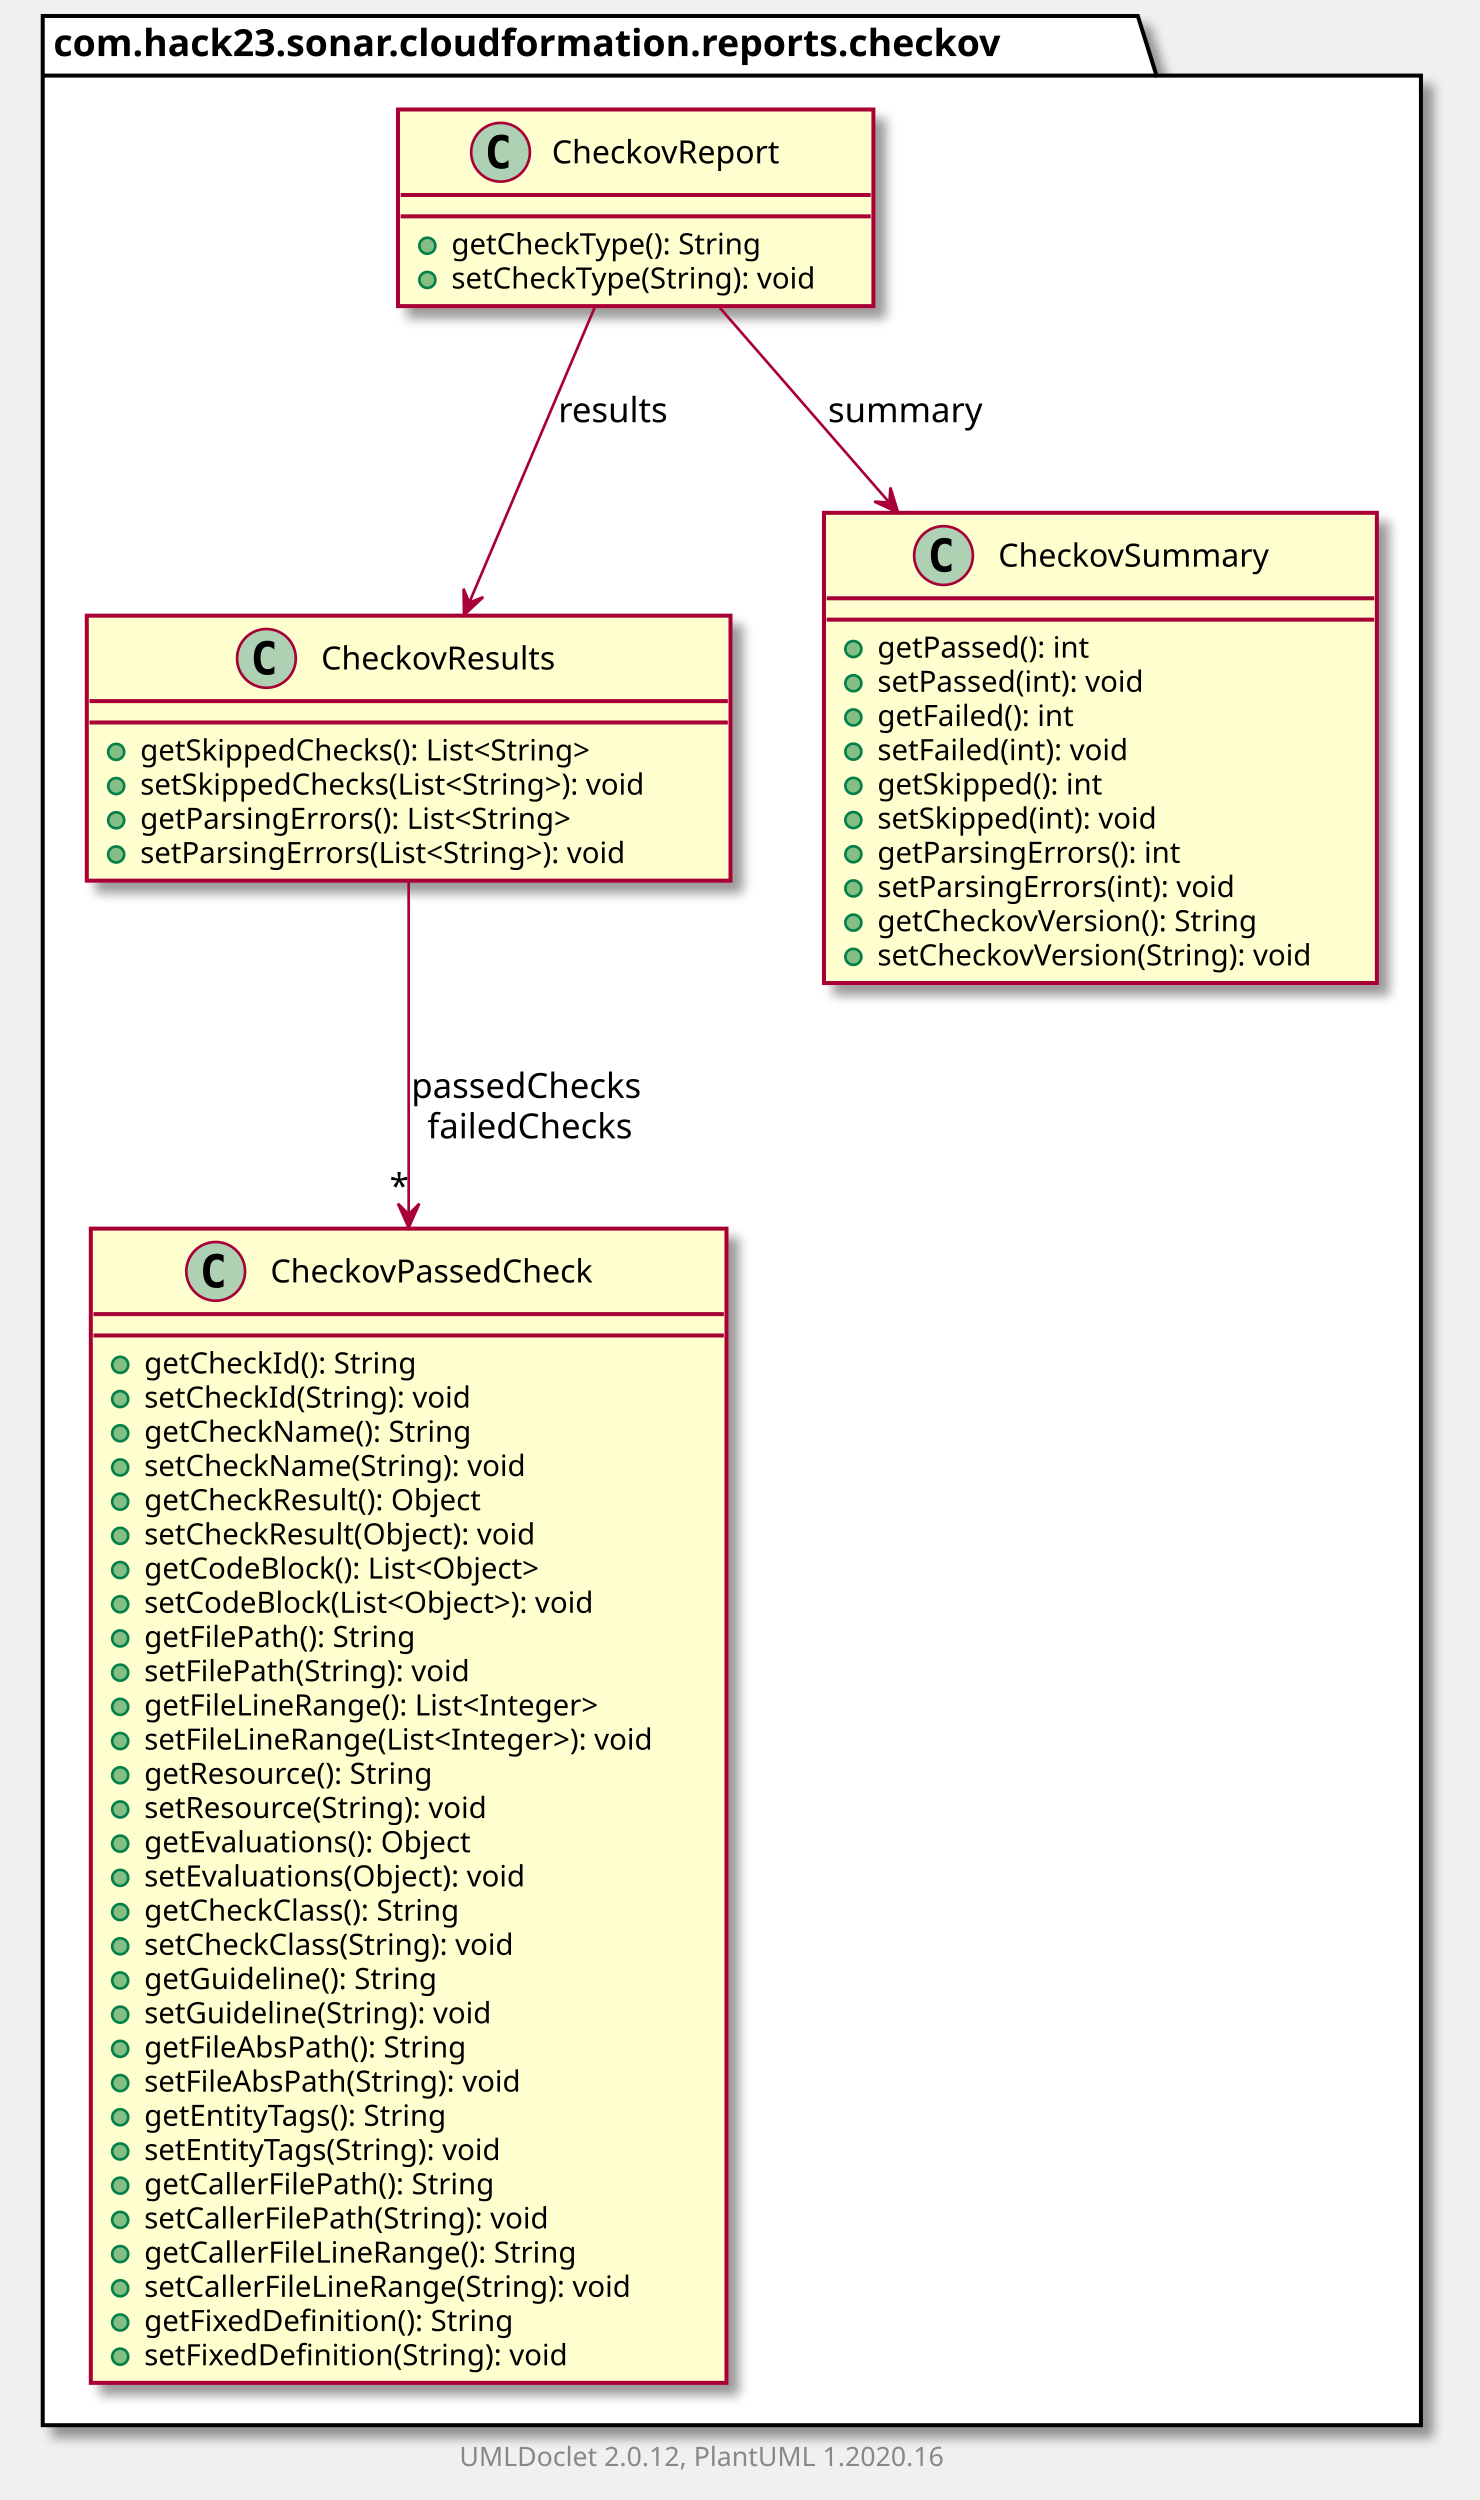
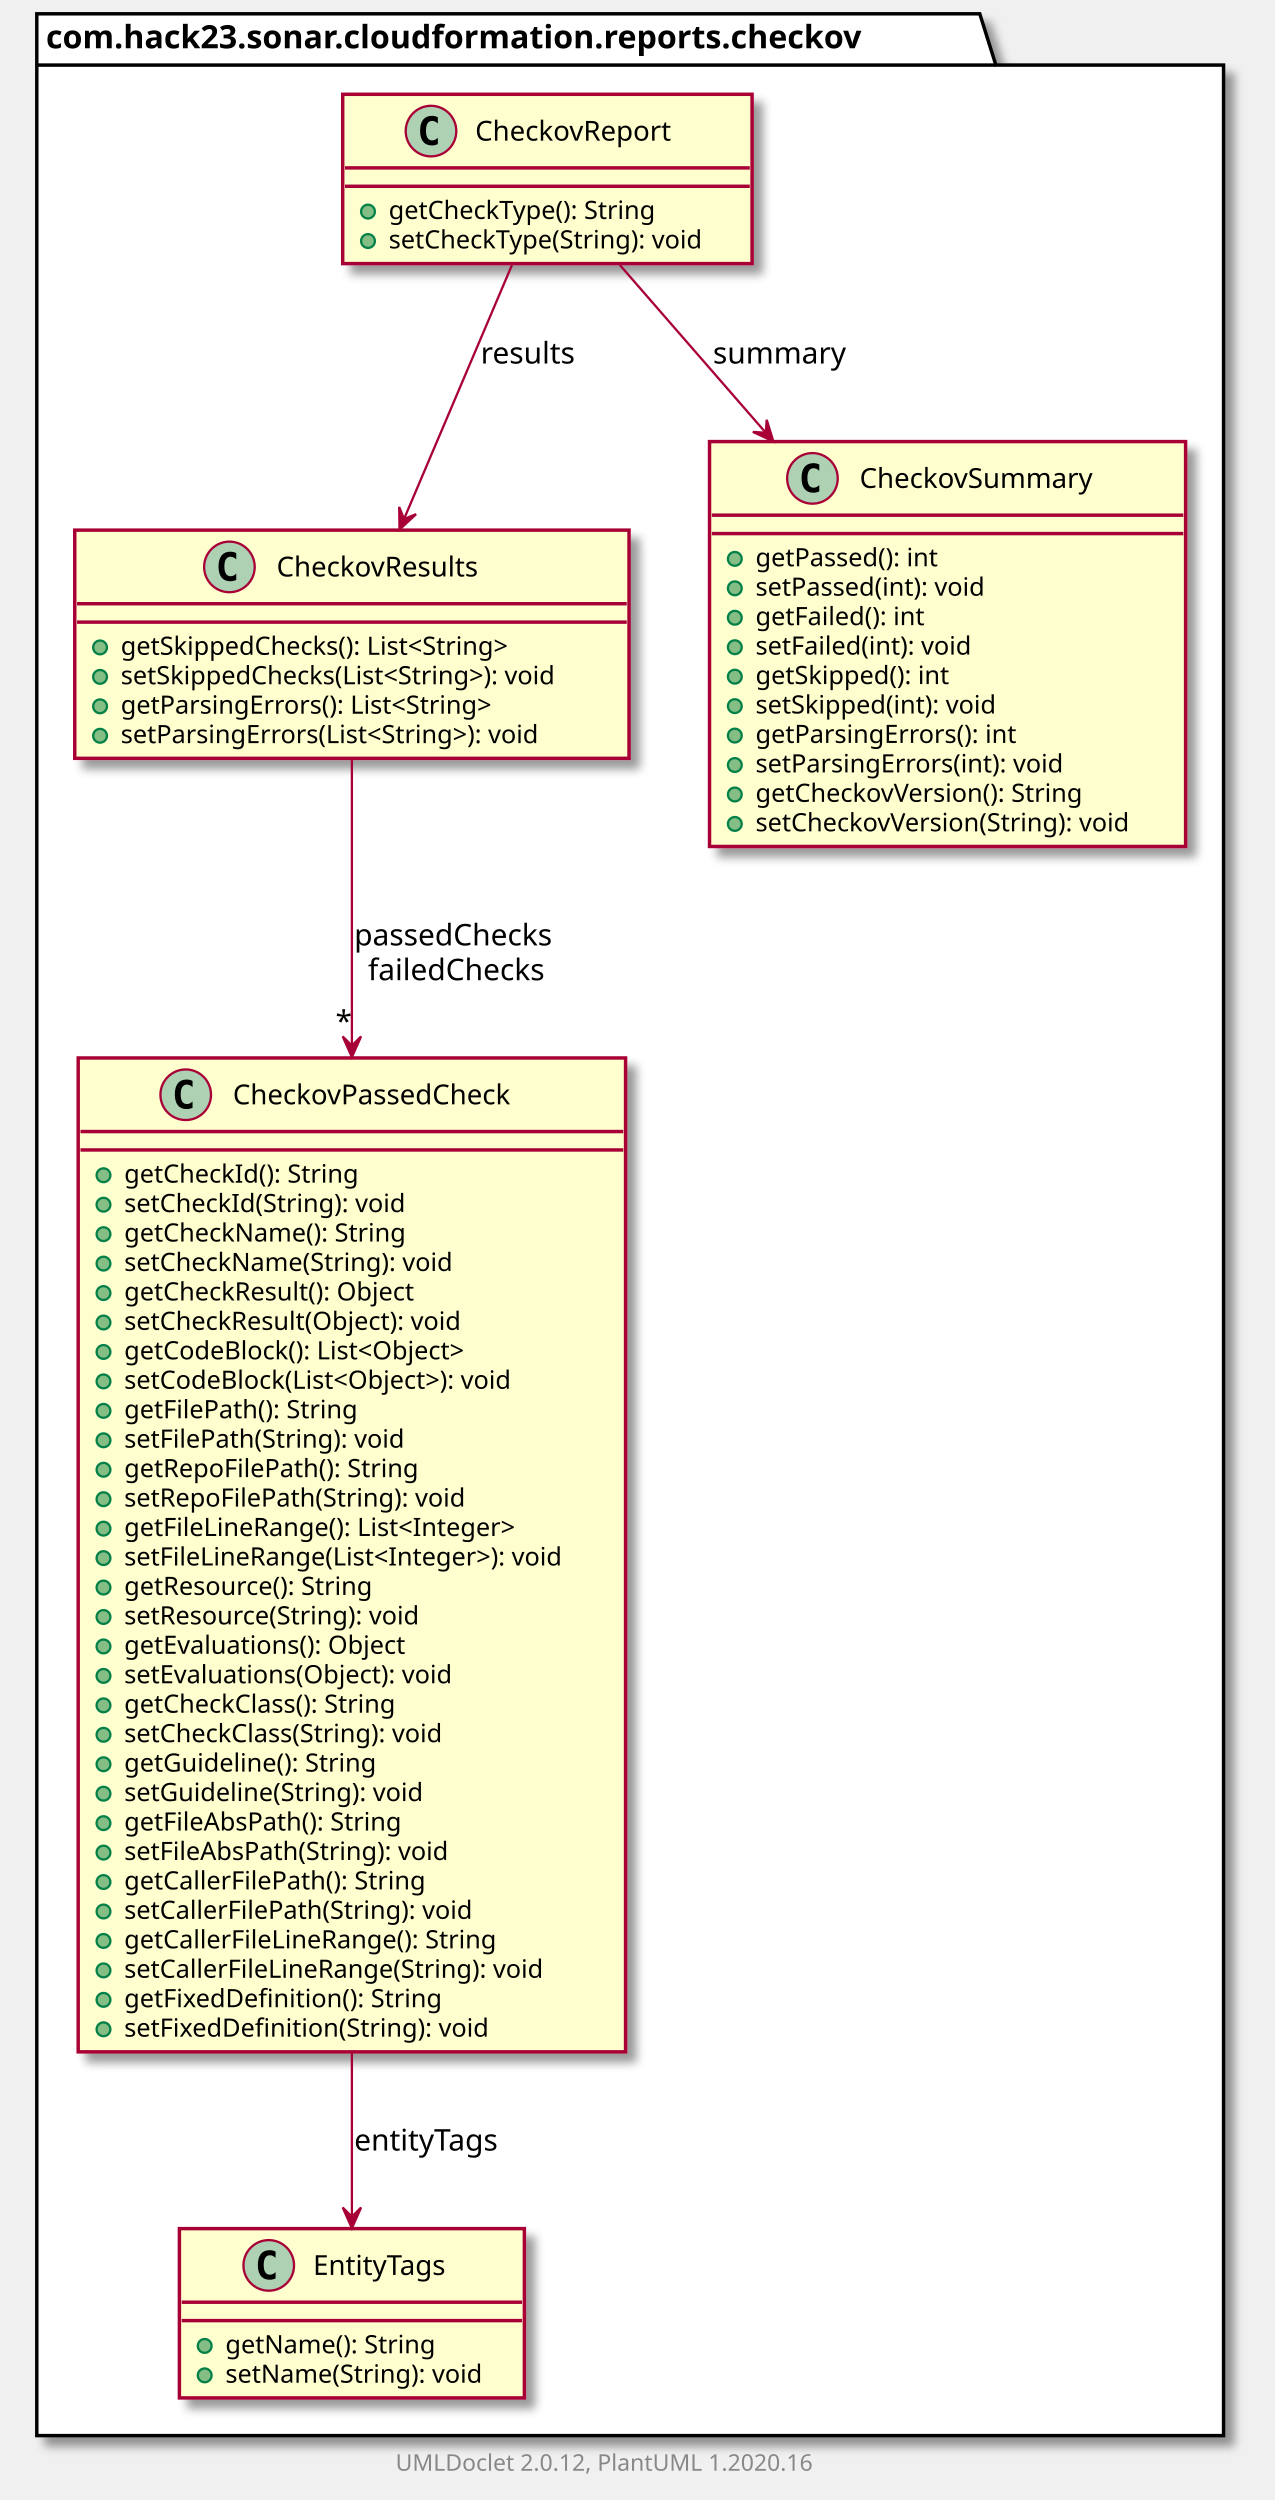
- <svg xmlns="http://www.w3.org/2000/svg" xmlns:xlink="http://www.w3.org/1999/xlink" contentScriptType="application/ecmascript" contentStyleType="text/css" height="936px" preserveAspectRatio="none" style="width:554px;height:936px;" version="1.1" viewBox="0 0 554 936" width="554px" zoomAndPan="magnify">
+ <svg xmlns="http://www.w3.org/2000/svg" xmlns:xlink="http://www.w3.org/1999/xlink" contentScriptType="application/ecmascript" contentStyleType="text/css" height="1087px" preserveAspectRatio="none" style="width:554px;height:1087px;" version="1.1" viewBox="0 0 554 1087" width="554px" zoomAndPan="magnify">
  <defs>
-     <filter height="300%" id="fqtwxnwufpxd9" width="300%" x="-1" y="-1">
+     <filter height="300%" id="f11awwtywnbp4h" width="300%" x="-1" y="-1">
      <feGaussianBlur result="blurOut" stdDeviation="2.0" />
      <feColorMatrix in="blurOut" result="blurOut2" type="matrix" values="0 0 0 0 0 0 0 0 0 0 0 0 0 0 0 0 0 0 .4 0" />
      <feOffset dx="4.0" dy="4.0" in="blurOut2" result="blurOut3" />
      <feBlend in="SourceGraphic" in2="blurOut3" mode="normal" />
    </filter>
  </defs>
  <g>
-     <polygon fill="#FFFFFF" filter="url(#fqtwxnwufpxd9)" points="16,6,426,6,433,28.297,532,28.297,532,908,16,908,16,6" style="stroke: #000000; stroke-width: 1.5;" />
+     <polygon fill="#FFFFFF" filter="url(#f11awwtywnbp4h)" points="16,6,426,6,433,28.297,532,28.297,532,1059,16,1059,16,6" style="stroke: #000000; stroke-width: 1.5;" />
    <line style="stroke: #000000; stroke-width: 1.5;" x1="16" x2="433" y1="28.297" y2="28.297" />
    <text fill="#000000" font-family="sans-serif" font-size="14" font-weight="bold" lengthAdjust="spacingAndGlyphs" textLength="404" x="20" y="20.995">com.hack23.sonar.cloudformation.reports.checkov</text>
    <a href="CheckovPassedCheck.html" target="_top" title="CheckovPassedCheck.html" xlink:actuate="onRequest" xlink:href="CheckovPassedCheck.html" xlink:show="new" xlink:title="CheckovPassedCheck.html" xlink:type="simple">
-       <rect codeLine="3" fill="#FEFECE" filter="url(#fqtwxnwufpxd9)" height="432.141" id="com.hack23.sonar.cloudformation.reports.checkov.CheckovPassedCheck" style="stroke: #A80036; stroke-width: 1.5;" width="238" x="34" y="460" />
+       <rect codeLine="3" fill="#FEFECE" filter="url(#f11awwtywnbp4h)" height="432.141" id="com.hack23.sonar.cloudformation.reports.checkov.CheckovPassedCheck" style="stroke: #A80036; stroke-width: 1.5;" width="238" x="34" y="460" />
      <ellipse cx="80.75" cy="476" fill="#ADD1B2" rx="11" ry="11" style="stroke: #A80036; stroke-width: 1.0;" />
      <path d="M83.719,481.641 Q83.141,481.938 82.5,482.078 Q81.859,482.234 81.156,482.234 Q78.656,482.234 77.328,480.594 Q76.016,478.938 76.016,475.812 Q76.016,472.688 77.328,471.031 Q78.656,469.375 81.156,469.375 Q81.859,469.375 82.5,469.531 Q83.156,469.688 83.719,469.984 L83.719,472.703 Q83.094,472.125 82.5,471.859 Q81.906,471.578 81.281,471.578 Q79.938,471.578 79.25,472.656 Q78.562,473.719 78.562,475.812 Q78.562,477.906 79.25,478.984 Q79.938,480.047 81.281,480.047 Q81.906,480.047 82.5,479.781 Q83.094,479.5 83.719,478.922 L83.719,481.641 Z " />
      <text fill="#000000" font-family="sans-serif" font-size="12" lengthAdjust="spacingAndGlyphs" textLength="136" x="101.25" y="480.154">CheckovPassedCheck</text>
      <line style="stroke: #A80036; stroke-width: 1.5;" x1="35" x2="271" y1="492" y2="492" />
      <line style="stroke: #A80036; stroke-width: 1.5;" x1="35" x2="271" y1="500" y2="500" />
      <ellipse cx="45" cy="511" fill="#84BE84" rx="3" ry="3" style="stroke: #038048; stroke-width: 1.0;" />
      <text fill="#000000" font-family="sans-serif" font-size="11" lengthAdjust="spacingAndGlyphs" textLength="112" x="54" y="514.21">getCheckId(): String</text>
      <ellipse cx="45" cy="523.805" fill="#84BE84" rx="3" ry="3" style="stroke: #038048; stroke-width: 1.0;" />
      <text fill="#000000" font-family="sans-serif" font-size="11" lengthAdjust="spacingAndGlyphs" textLength="135" x="54" y="527.015">setCheckId(String): void</text>
      <ellipse cx="45" cy="536.609" fill="#84BE84" rx="3" ry="3" style="stroke: #038048; stroke-width: 1.0;" />
      <text fill="#000000" font-family="sans-serif" font-size="11" lengthAdjust="spacingAndGlyphs" textLength="135" x="54" y="539.82">getCheckName(): String</text>
      <ellipse cx="45" cy="549.414" fill="#84BE84" rx="3" ry="3" style="stroke: #038048; stroke-width: 1.0;" />
      <text fill="#000000" font-family="sans-serif" font-size="11" lengthAdjust="spacingAndGlyphs" textLength="158" x="54" y="552.625">setCheckName(String): void</text>
      <ellipse cx="45" cy="562.219" fill="#84BE84" rx="3" ry="3" style="stroke: #038048; stroke-width: 1.0;" />
      <text fill="#000000" font-family="sans-serif" font-size="11" lengthAdjust="spacingAndGlyphs" textLength="139" x="54" y="565.429">getCheckResult(): Object</text>
      <ellipse cx="45" cy="575.023" fill="#84BE84" rx="3" ry="3" style="stroke: #038048; stroke-width: 1.0;" />
      <text fill="#000000" font-family="sans-serif" font-size="11" lengthAdjust="spacingAndGlyphs" textLength="162" x="54" y="578.234">setCheckResult(Object): void</text>
      <ellipse cx="45" cy="587.828" fill="#84BE84" rx="3" ry="3" style="stroke: #038048; stroke-width: 1.0;" />
      <text fill="#000000" font-family="sans-serif" font-size="11" lengthAdjust="spacingAndGlyphs" textLength="167" x="54" y="591.039">getCodeBlock(): List&lt;Object&gt;</text>
      <ellipse cx="45" cy="600.633" fill="#84BE84" rx="3" ry="3" style="stroke: #038048; stroke-width: 1.0;" />
      <text fill="#000000" font-family="sans-serif" font-size="11" lengthAdjust="spacingAndGlyphs" textLength="190" x="54" y="603.843">setCodeBlock(List&lt;Object&gt;): void</text>
      <ellipse cx="45" cy="613.438" fill="#84BE84" rx="3" ry="3" style="stroke: #038048; stroke-width: 1.0;" />
      <text fill="#000000" font-family="sans-serif" font-size="11" lengthAdjust="spacingAndGlyphs" textLength="112" x="54" y="616.648">getFilePath(): String</text>
      <ellipse cx="45" cy="626.242" fill="#84BE84" rx="3" ry="3" style="stroke: #038048; stroke-width: 1.0;" />
      <text fill="#000000" font-family="sans-serif" font-size="11" lengthAdjust="spacingAndGlyphs" textLength="135" x="54" y="629.453">setFilePath(String): void</text>
      <ellipse cx="45" cy="639.047" fill="#84BE84" rx="3" ry="3" style="stroke: #038048; stroke-width: 1.0;" />
-       <text fill="#000000" font-family="sans-serif" font-size="11" lengthAdjust="spacingAndGlyphs" textLength="189" x="54" y="642.257">getFileLineRange(): List&lt;Integer&gt;</text>
+       <text fill="#000000" font-family="sans-serif" font-size="11" lengthAdjust="spacingAndGlyphs" textLength="140" x="54" y="642.257">getRepoFilePath(): String</text>
      <ellipse cx="45" cy="651.852" fill="#84BE84" rx="3" ry="3" style="stroke: #038048; stroke-width: 1.0;" />
-       <text fill="#000000" font-family="sans-serif" font-size="11" lengthAdjust="spacingAndGlyphs" textLength="212" x="54" y="655.062">setFileLineRange(List&lt;Integer&gt;): void</text>
+       <text fill="#000000" font-family="sans-serif" font-size="11" lengthAdjust="spacingAndGlyphs" textLength="163" x="54" y="655.062">setRepoFilePath(String): void</text>
      <ellipse cx="45" cy="664.656" fill="#84BE84" rx="3" ry="3" style="stroke: #038048; stroke-width: 1.0;" />
-       <text fill="#000000" font-family="sans-serif" font-size="11" lengthAdjust="spacingAndGlyphs" textLength="121" x="54" y="667.867">getResource(): String</text>
+       <text fill="#000000" font-family="sans-serif" font-size="11" lengthAdjust="spacingAndGlyphs" textLength="189" x="54" y="667.867">getFileLineRange(): List&lt;Integer&gt;</text>
      <ellipse cx="45" cy="677.461" fill="#84BE84" rx="3" ry="3" style="stroke: #038048; stroke-width: 1.0;" />
-       <text fill="#000000" font-family="sans-serif" font-size="11" lengthAdjust="spacingAndGlyphs" textLength="144" x="54" y="680.671">setResource(String): void</text>
+       <text fill="#000000" font-family="sans-serif" font-size="11" lengthAdjust="spacingAndGlyphs" textLength="212" x="54" y="680.671">setFileLineRange(List&lt;Integer&gt;): void</text>
      <ellipse cx="45" cy="690.266" fill="#84BE84" rx="3" ry="3" style="stroke: #038048; stroke-width: 1.0;" />
-       <text fill="#000000" font-family="sans-serif" font-size="11" lengthAdjust="spacingAndGlyphs" textLength="135" x="54" y="693.476">getEvaluations(): Object</text>
+       <text fill="#000000" font-family="sans-serif" font-size="11" lengthAdjust="spacingAndGlyphs" textLength="121" x="54" y="693.476">getResource(): String</text>
      <ellipse cx="45" cy="703.07" fill="#84BE84" rx="3" ry="3" style="stroke: #038048; stroke-width: 1.0;" />
-       <text fill="#000000" font-family="sans-serif" font-size="11" lengthAdjust="spacingAndGlyphs" textLength="158" x="54" y="706.281">setEvaluations(Object): void</text>
+       <text fill="#000000" font-family="sans-serif" font-size="11" lengthAdjust="spacingAndGlyphs" textLength="144" x="54" y="706.281">setResource(String): void</text>
      <ellipse cx="45" cy="715.875" fill="#84BE84" rx="3" ry="3" style="stroke: #038048; stroke-width: 1.0;" />
-       <text fill="#000000" font-family="sans-serif" font-size="11" lengthAdjust="spacingAndGlyphs" textLength="134" x="54" y="719.085">getCheckClass(): String</text>
+       <text fill="#000000" font-family="sans-serif" font-size="11" lengthAdjust="spacingAndGlyphs" textLength="135" x="54" y="719.085">getEvaluations(): Object</text>
      <ellipse cx="45" cy="728.68" fill="#84BE84" rx="3" ry="3" style="stroke: #038048; stroke-width: 1.0;" />
-       <text fill="#000000" font-family="sans-serif" font-size="11" lengthAdjust="spacingAndGlyphs" textLength="157" x="54" y="731.89">setCheckClass(String): void</text>
+       <text fill="#000000" font-family="sans-serif" font-size="11" lengthAdjust="spacingAndGlyphs" textLength="158" x="54" y="731.89">setEvaluations(Object): void</text>
      <ellipse cx="45" cy="741.484" fill="#84BE84" rx="3" ry="3" style="stroke: #038048; stroke-width: 1.0;" />
-       <text fill="#000000" font-family="sans-serif" font-size="11" lengthAdjust="spacingAndGlyphs" textLength="121" x="54" y="744.695">getGuideline(): String</text>
+       <text fill="#000000" font-family="sans-serif" font-size="11" lengthAdjust="spacingAndGlyphs" textLength="134" x="54" y="744.695">getCheckClass(): String</text>
      <ellipse cx="45" cy="754.289" fill="#84BE84" rx="3" ry="3" style="stroke: #038048; stroke-width: 1.0;" />
-       <text fill="#000000" font-family="sans-serif" font-size="11" lengthAdjust="spacingAndGlyphs" textLength="144" x="54" y="757.5">setGuideline(String): void</text>
+       <text fill="#000000" font-family="sans-serif" font-size="11" lengthAdjust="spacingAndGlyphs" textLength="157" x="54" y="757.5">setCheckClass(String): void</text>
      <ellipse cx="45" cy="767.094" fill="#84BE84" rx="3" ry="3" style="stroke: #038048; stroke-width: 1.0;" />
-       <text fill="#000000" font-family="sans-serif" font-size="11" lengthAdjust="spacingAndGlyphs" textLength="133" x="54" y="770.304">getFileAbsPath(): String</text>
+       <text fill="#000000" font-family="sans-serif" font-size="11" lengthAdjust="spacingAndGlyphs" textLength="121" x="54" y="770.304">getGuideline(): String</text>
      <ellipse cx="45" cy="779.898" fill="#84BE84" rx="3" ry="3" style="stroke: #038048; stroke-width: 1.0;" />
-       <text fill="#000000" font-family="sans-serif" font-size="11" lengthAdjust="spacingAndGlyphs" textLength="156" x="54" y="783.109">setFileAbsPath(String): void</text>
+       <text fill="#000000" font-family="sans-serif" font-size="11" lengthAdjust="spacingAndGlyphs" textLength="144" x="54" y="783.109">setGuideline(String): void</text>
      <ellipse cx="45" cy="792.703" fill="#84BE84" rx="3" ry="3" style="stroke: #038048; stroke-width: 1.0;" />
-       <text fill="#000000" font-family="sans-serif" font-size="11" lengthAdjust="spacingAndGlyphs" textLength="127" x="54" y="795.914">getEntityTags(): String</text>
+       <text fill="#000000" font-family="sans-serif" font-size="11" lengthAdjust="spacingAndGlyphs" textLength="133" x="54" y="795.914">getFileAbsPath(): String</text>
      <ellipse cx="45" cy="805.508" fill="#84BE84" rx="3" ry="3" style="stroke: #038048; stroke-width: 1.0;" />
-       <text fill="#000000" font-family="sans-serif" font-size="11" lengthAdjust="spacingAndGlyphs" textLength="150" x="54" y="808.718">setEntityTags(String): void</text>
+       <text fill="#000000" font-family="sans-serif" font-size="11" lengthAdjust="spacingAndGlyphs" textLength="156" x="54" y="808.718">setFileAbsPath(String): void</text>
      <ellipse cx="45" cy="818.312" fill="#84BE84" rx="3" ry="3" style="stroke: #038048; stroke-width: 1.0;" />
      <text fill="#000000" font-family="sans-serif" font-size="11" lengthAdjust="spacingAndGlyphs" textLength="145" x="54" y="821.523">getCallerFilePath(): String</text>
      <ellipse cx="45" cy="831.117" fill="#84BE84" rx="3" ry="3" style="stroke: #038048; stroke-width: 1.0;" />
      <text fill="#000000" font-family="sans-serif" font-size="11" lengthAdjust="spacingAndGlyphs" textLength="168" x="54" y="834.328">setCallerFilePath(String): void</text>
      <ellipse cx="45" cy="843.922" fill="#84BE84" rx="3" ry="3" style="stroke: #038048; stroke-width: 1.0;" />
      <text fill="#000000" font-family="sans-serif" font-size="11" lengthAdjust="spacingAndGlyphs" textLength="178" x="54" y="847.132">getCallerFileLineRange(): String</text>
      <ellipse cx="45" cy="856.727" fill="#84BE84" rx="3" ry="3" style="stroke: #038048; stroke-width: 1.0;" />
      <text fill="#000000" font-family="sans-serif" font-size="11" lengthAdjust="spacingAndGlyphs" textLength="201" x="54" y="859.937">setCallerFileLineRange(String): void</text>
      <ellipse cx="45" cy="869.531" fill="#84BE84" rx="3" ry="3" style="stroke: #038048; stroke-width: 1.0;" />
      <text fill="#000000" font-family="sans-serif" font-size="11" lengthAdjust="spacingAndGlyphs" textLength="150" x="54" y="872.742">getFixedDefinition(): String</text>
      <ellipse cx="45" cy="882.336" fill="#84BE84" rx="3" ry="3" style="stroke: #038048; stroke-width: 1.0;" />
      <text fill="#000000" font-family="sans-serif" font-size="11" lengthAdjust="spacingAndGlyphs" textLength="173" x="54" y="885.546">setFixedDefinition(String): void</text>
    </a>
    <a href="CheckovResults.html" target="_top" title="CheckovResults.html" xlink:actuate="onRequest" xlink:href="CheckovResults.html" xlink:show="new" xlink:title="CheckovResults.html" xlink:type="simple">
-       <rect codeLine="36" fill="#FEFECE" filter="url(#fqtwxnwufpxd9)" height="99.219" id="com.hack23.sonar.cloudformation.reports.checkov.CheckovResults" style="stroke: #A80036; stroke-width: 1.5;" width="241" x="32.5" y="230.5" />
+       <rect codeLine="36" fill="#FEFECE" filter="url(#f11awwtywnbp4h)" height="99.219" id="com.hack23.sonar.cloudformation.reports.checkov.CheckovResults" style="stroke: #A80036; stroke-width: 1.5;" width="241" x="32.5" y="230.5" />
      <ellipse cx="99.75" cy="246.5" fill="#ADD1B2" rx="11" ry="11" style="stroke: #A80036; stroke-width: 1.0;" />
      <path d="M102.719,252.141 Q102.141,252.438 101.5,252.578 Q100.859,252.734 100.156,252.734 Q97.656,252.734 96.328,251.094 Q95.016,249.438 95.016,246.312 Q95.016,243.188 96.328,241.531 Q97.656,239.875 100.156,239.875 Q100.859,239.875 101.5,240.031 Q102.156,240.188 102.719,240.484 L102.719,243.203 Q102.094,242.625 101.5,242.359 Q100.906,242.078 100.281,242.078 Q98.938,242.078 98.25,243.156 Q97.562,244.219 97.562,246.312 Q97.562,248.406 98.25,249.484 Q98.938,250.547 100.281,250.547 Q100.906,250.547 101.5,250.281 Q102.094,250 102.719,249.422 L102.719,252.141 Z " />
      <text fill="#000000" font-family="sans-serif" font-size="12" lengthAdjust="spacingAndGlyphs" textLength="98" x="120.25" y="250.654">CheckovResults</text>
      <line style="stroke: #A80036; stroke-width: 1.5;" x1="33.5" x2="272.5" y1="262.5" y2="262.5" />
      <line style="stroke: #A80036; stroke-width: 1.5;" x1="33.5" x2="272.5" y1="270.5" y2="270.5" />
      <ellipse cx="43.5" cy="281.5" fill="#84BE84" rx="3" ry="3" style="stroke: #038048; stroke-width: 1.0;" />
      <text fill="#000000" font-family="sans-serif" font-size="11" lengthAdjust="spacingAndGlyphs" textLength="192" x="52.5" y="284.71">getSkippedChecks(): List&lt;String&gt;</text>
      <ellipse cx="43.5" cy="294.305" fill="#84BE84" rx="3" ry="3" style="stroke: #038048; stroke-width: 1.0;" />
      <text fill="#000000" font-family="sans-serif" font-size="11" lengthAdjust="spacingAndGlyphs" textLength="215" x="52.5" y="297.515">setSkippedChecks(List&lt;String&gt;): void</text>
      <ellipse cx="43.5" cy="307.109" fill="#84BE84" rx="3" ry="3" style="stroke: #038048; stroke-width: 1.0;" />
      <text fill="#000000" font-family="sans-serif" font-size="11" lengthAdjust="spacingAndGlyphs" textLength="185" x="52.5" y="310.32">getParsingErrors(): List&lt;String&gt;</text>
      <ellipse cx="43.5" cy="319.914" fill="#84BE84" rx="3" ry="3" style="stroke: #038048; stroke-width: 1.0;" />
      <text fill="#000000" font-family="sans-serif" font-size="11" lengthAdjust="spacingAndGlyphs" textLength="208" x="52.5" y="323.125">setParsingErrors(List&lt;String&gt;): void</text>
    </a>
+     <a href="EntityTags.html" target="_top" title="EntityTags.html" xlink:actuate="onRequest" xlink:href="EntityTags.html" xlink:show="new" xlink:title="EntityTags.html" xlink:type="simple">
+       <rect codeLine="43" fill="#FEFECE" filter="url(#f11awwtywnbp4h)" height="73.609" id="com.hack23.sonar.cloudformation.reports.checkov.EntityTags" style="stroke: #A80036; stroke-width: 1.5;" width="150" x="78" y="969" />
+       <ellipse cx="116.85" cy="985" fill="#ADD1B2" rx="11" ry="11" style="stroke: #A80036; stroke-width: 1.0;" />
+       <path d="M119.819,990.641 Q119.241,990.938 118.6,991.078 Q117.959,991.234 117.256,991.234 Q114.756,991.234 113.428,989.594 Q112.116,987.938 112.116,984.812 Q112.116,981.688 113.428,980.031 Q114.756,978.375 117.256,978.375 Q117.959,978.375 118.6,978.531 Q119.256,978.688 119.819,978.984 L119.819,981.703 Q119.194,981.125 118.6,980.859 Q118.006,980.578 117.381,980.578 Q116.037,980.578 115.35,981.656 Q114.662,982.719 114.662,984.812 Q114.662,986.906 115.35,987.984 Q116.037,989.047 117.381,989.047 Q118.006,989.047 118.6,988.781 Q119.194,988.5 119.819,987.922 L119.819,990.641 Z " />
+       <text fill="#000000" font-family="sans-serif" font-size="12" lengthAdjust="spacingAndGlyphs" textLength="65" x="136.15" y="989.154">EntityTags</text>
+       <line style="stroke: #A80036; stroke-width: 1.5;" x1="79" x2="227" y1="1001" y2="1001" />
+       <line style="stroke: #A80036; stroke-width: 1.5;" x1="79" x2="227" y1="1009" y2="1009" />
+       <ellipse cx="89" cy="1020" fill="#84BE84" rx="3" ry="3" style="stroke: #038048; stroke-width: 1.0;" />
+       <text fill="#000000" font-family="sans-serif" font-size="11" lengthAdjust="spacingAndGlyphs" textLength="101" x="98" y="1023.21">getName(): String</text>
+       <ellipse cx="89" cy="1032.805" fill="#84BE84" rx="3" ry="3" style="stroke: #038048; stroke-width: 1.0;" />
+       <text fill="#000000" font-family="sans-serif" font-size="11" lengthAdjust="spacingAndGlyphs" textLength="124" x="98" y="1036.015">setName(String): void</text>
+     </a>
    <a href="CheckovSummary.html" target="_top" title="CheckovSummary.html" xlink:actuate="onRequest" xlink:href="CheckovSummary.html" xlink:show="new" xlink:title="CheckovSummary.html" xlink:type="simple">
-       <rect codeLine="43" fill="#FEFECE" filter="url(#fqtwxnwufpxd9)" height="176.047" id="com.hack23.sonar.cloudformation.reports.checkov.CheckovSummary" style="stroke: #A80036; stroke-width: 1.5;" width="207" x="308.5" y="192" />
+       <rect codeLine="48" fill="#FEFECE" filter="url(#f11awwtywnbp4h)" height="176.047" id="com.hack23.sonar.cloudformation.reports.checkov.CheckovSummary" style="stroke: #A80036; stroke-width: 1.5;" width="207" x="308.5" y="192" />
      <ellipse cx="353.25" cy="208" fill="#ADD1B2" rx="11" ry="11" style="stroke: #A80036; stroke-width: 1.0;" />
      <path d="M356.219,213.641 Q355.641,213.938 355,214.078 Q354.359,214.234 353.656,214.234 Q351.156,214.234 349.828,212.594 Q348.516,210.938 348.516,207.812 Q348.516,204.688 349.828,203.031 Q351.156,201.375 353.656,201.375 Q354.359,201.375 355,201.531 Q355.656,201.688 356.219,201.984 L356.219,204.703 Q355.594,204.125 355,203.859 Q354.406,203.578 353.781,203.578 Q352.438,203.578 351.75,204.656 Q351.062,205.719 351.062,207.812 Q351.062,209.906 351.75,210.984 Q352.438,212.047 353.781,212.047 Q354.406,212.047 355,211.781 Q355.594,211.5 356.219,210.922 L356.219,213.641 Z " />
      <text fill="#000000" font-family="sans-serif" font-size="12" lengthAdjust="spacingAndGlyphs" textLength="109" x="373.75" y="212.154">CheckovSummary</text>
      <line style="stroke: #A80036; stroke-width: 1.5;" x1="309.5" x2="514.5" y1="224" y2="224" />
      <line style="stroke: #A80036; stroke-width: 1.5;" x1="309.5" x2="514.5" y1="232" y2="232" />
      <ellipse cx="319.5" cy="243" fill="#84BE84" rx="3" ry="3" style="stroke: #038048; stroke-width: 1.0;" />
      <text fill="#000000" font-family="sans-serif" font-size="11" lengthAdjust="spacingAndGlyphs" textLength="90" x="328.5" y="246.21">getPassed(): int</text>
      <ellipse cx="319.5" cy="255.805" fill="#84BE84" rx="3" ry="3" style="stroke: #038048; stroke-width: 1.0;" />
      <text fill="#000000" font-family="sans-serif" font-size="11" lengthAdjust="spacingAndGlyphs" textLength="113" x="328.5" y="259.015">setPassed(int): void</text>
      <ellipse cx="319.5" cy="268.609" fill="#84BE84" rx="3" ry="3" style="stroke: #038048; stroke-width: 1.0;" />
      <text fill="#000000" font-family="sans-serif" font-size="11" lengthAdjust="spacingAndGlyphs" textLength="81" x="328.5" y="271.82">getFailed(): int</text>
      <ellipse cx="319.5" cy="281.414" fill="#84BE84" rx="3" ry="3" style="stroke: #038048; stroke-width: 1.0;" />
      <text fill="#000000" font-family="sans-serif" font-size="11" lengthAdjust="spacingAndGlyphs" textLength="104" x="328.5" y="284.625">setFailed(int): void</text>
      <ellipse cx="319.5" cy="294.219" fill="#84BE84" rx="3" ry="3" style="stroke: #038048; stroke-width: 1.0;" />
      <text fill="#000000" font-family="sans-serif" font-size="11" lengthAdjust="spacingAndGlyphs" textLength="93" x="328.5" y="297.429">getSkipped(): int</text>
      <ellipse cx="319.5" cy="307.023" fill="#84BE84" rx="3" ry="3" style="stroke: #038048; stroke-width: 1.0;" />
      <text fill="#000000" font-family="sans-serif" font-size="11" lengthAdjust="spacingAndGlyphs" textLength="116" x="328.5" y="310.234">setSkipped(int): void</text>
      <ellipse cx="319.5" cy="319.828" fill="#84BE84" rx="3" ry="3" style="stroke: #038048; stroke-width: 1.0;" />
      <text fill="#000000" font-family="sans-serif" font-size="11" lengthAdjust="spacingAndGlyphs" textLength="127" x="328.5" y="323.039">getParsingErrors(): int</text>
      <ellipse cx="319.5" cy="332.633" fill="#84BE84" rx="3" ry="3" style="stroke: #038048; stroke-width: 1.0;" />
      <text fill="#000000" font-family="sans-serif" font-size="11" lengthAdjust="spacingAndGlyphs" textLength="150" x="328.5" y="335.843">setParsingErrors(int): void</text>
      <ellipse cx="319.5" cy="345.438" fill="#84BE84" rx="3" ry="3" style="stroke: #038048; stroke-width: 1.0;" />
      <text fill="#000000" font-family="sans-serif" font-size="11" lengthAdjust="spacingAndGlyphs" textLength="158" x="328.5" y="348.648">getCheckovVersion(): String</text>
      <ellipse cx="319.5" cy="358.242" fill="#84BE84" rx="3" ry="3" style="stroke: #038048; stroke-width: 1.0;" />
      <text fill="#000000" font-family="sans-serif" font-size="11" lengthAdjust="spacingAndGlyphs" textLength="181" x="328.5" y="361.453">setCheckovVersion(String): void</text>
    </a>
    <a href="CheckovReport.html" target="_top" title="CheckovReport.html" xlink:actuate="onRequest" xlink:href="CheckovReport.html" xlink:show="new" xlink:title="CheckovReport.html" xlink:type="simple">
-       <rect codeLine="56" fill="#FEFECE" filter="url(#fqtwxnwufpxd9)" height="73.609" id="com.hack23.sonar.cloudformation.reports.checkov.CheckovReport" style="stroke: #A80036; stroke-width: 1.5;" width="178" x="149" y="41" />
+       <rect codeLine="61" fill="#FEFECE" filter="url(#f11awwtywnbp4h)" height="73.609" id="com.hack23.sonar.cloudformation.reports.checkov.CheckovReport" style="stroke: #A80036; stroke-width: 1.5;" width="178" x="149" y="41" />
      <ellipse cx="187.4" cy="57" fill="#ADD1B2" rx="11" ry="11" style="stroke: #A80036; stroke-width: 1.0;" />
      <path d="M190.369,62.641 Q189.791,62.938 189.15,63.078 Q188.509,63.234 187.806,63.234 Q185.306,63.234 183.978,61.594 Q182.666,59.938 182.666,56.812 Q182.666,53.688 183.978,52.031 Q185.306,50.375 187.806,50.375 Q188.509,50.375 189.15,50.531 Q189.806,50.688 190.369,50.984 L190.369,53.703 Q189.744,53.125 189.15,52.859 Q188.556,52.578 187.931,52.578 Q186.588,52.578 185.9,53.656 Q185.213,54.719 185.213,56.812 Q185.213,58.906 185.9,59.984 Q186.588,61.047 187.931,61.047 Q188.556,61.047 189.15,60.781 Q189.744,60.5 190.369,59.922 L190.369,62.641 Z " />
      <text fill="#000000" font-family="sans-serif" font-size="12" lengthAdjust="spacingAndGlyphs" textLength="94" x="206.6" y="61.154">CheckovReport</text>
      <line style="stroke: #A80036; stroke-width: 1.5;" x1="150" x2="326" y1="73" y2="73" />
      <line style="stroke: #A80036; stroke-width: 1.5;" x1="150" x2="326" y1="81" y2="81" />
      <ellipse cx="160" cy="92" fill="#84BE84" rx="3" ry="3" style="stroke: #038048; stroke-width: 1.0;" />
      <text fill="#000000" font-family="sans-serif" font-size="11" lengthAdjust="spacingAndGlyphs" textLength="129" x="169" y="95.21">getCheckType(): String</text>
      <ellipse cx="160" cy="104.805" fill="#84BE84" rx="3" ry="3" style="stroke: #038048; stroke-width: 1.0;" />
      <text fill="#000000" font-family="sans-serif" font-size="11" lengthAdjust="spacingAndGlyphs" textLength="152" x="169" y="108.015">setCheckType(String): void</text>
    </a>
-     <path codeLine="61" d="M153,329.71 C153,362.19 153,407.43 153,454.49 " fill="none" id="com.hack23.sonar.cloudformation.reports.checkov.CheckovResults-to-com.hack23.sonar.cloudformation.reports.checkov.CheckovPassedCheck" style="stroke: #A80036; stroke-width: 1.0;" />
+     <path codeLine="66" d="M153,892.12 C153,919.05 153,943.94 153,963.45 " fill="none" id="com.hack23.sonar.cloudformation.reports.checkov.CheckovPassedCheck-to-com.hack23.sonar.cloudformation.reports.checkov.EntityTags" style="stroke: #A80036; stroke-width: 1.0;" />
+     <polygon fill="#A80036" points="153,968.81,157,959.81,153,963.81,149,959.81,153,968.81" style="stroke: #A80036; stroke-width: 1.0;" />
+     <text fill="#000000" font-family="sans-serif" font-size="13" lengthAdjust="spacingAndGlyphs" textLength="66" x="154" y="935.067">entityTags</text>
+     <path codeLine="67" d="M153,329.71 C153,362.19 153,407.43 153,454.49 " fill="none" id="com.hack23.sonar.cloudformation.reports.checkov.CheckovResults-to-com.hack23.sonar.cloudformation.reports.checkov.CheckovPassedCheck" style="stroke: #A80036; stroke-width: 1.0;" />
    <polygon fill="#A80036" points="153,459.64,157,450.64,153,454.64,149,450.64,153,459.64" style="stroke: #A80036; stroke-width: 1.0;" />
    <text fill="#000000" font-family="sans-serif" font-size="13" lengthAdjust="spacingAndGlyphs" textLength="92" x="154" y="411.067">passedChecks</text>
    <text fill="#000000" font-family="sans-serif" font-size="13" lengthAdjust="spacingAndGlyphs" textLength="80" x="160" y="426.2">failedChecks</text>
    <text fill="#000000" font-family="sans-serif" font-size="13" lengthAdjust="spacingAndGlyphs" textLength="7" x="145.874" y="448.662">*</text>
-     <path codeLine="62" d="M269.51,115.22 C287.34,135.71 310.5,162.34 332.95,188.14 " fill="none" id="com.hack23.sonar.cloudformation.reports.checkov.CheckovReport-to-com.hack23.sonar.cloudformation.reports.checkov.CheckovSummary" style="stroke: #A80036; stroke-width: 1.0;" />
+     <path codeLine="68" d="M269.51,115.22 C287.34,135.71 310.5,162.34 332.95,188.14 " fill="none" id="com.hack23.sonar.cloudformation.reports.checkov.CheckovReport-to-com.hack23.sonar.cloudformation.reports.checkov.CheckovSummary" style="stroke: #A80036; stroke-width: 1.0;" />
    <polygon fill="#A80036" points="336.26,191.94,333.364,182.526,332.976,188.17,327.332,187.782,336.26,191.94" style="stroke: #A80036; stroke-width: 1.0;" />
    <text fill="#000000" font-family="sans-serif" font-size="13" lengthAdjust="spacingAndGlyphs" textLength="61" x="310" y="158.067">summary</text>
-     <path codeLine="63" d="M222.61,115.22 C209.51,146.03 190.53,190.7 175.69,225.62 " fill="none" id="com.hack23.sonar.cloudformation.reports.checkov.CheckovReport-to-com.hack23.sonar.cloudformation.reports.checkov.CheckovResults" style="stroke: #A80036; stroke-width: 1.0;" />
+     <path codeLine="69" d="M222.61,115.22 C209.51,146.03 190.53,190.7 175.69,225.62 " fill="none" id="com.hack23.sonar.cloudformation.reports.checkov.CheckovReport-to-com.hack23.sonar.cloudformation.reports.checkov.CheckovResults" style="stroke: #A80036; stroke-width: 1.0;" />
    <polygon fill="#A80036" points="173.72,230.26,180.924,223.544,175.678,225.659,173.563,220.412,173.72,230.26" style="stroke: #A80036; stroke-width: 1.0;" />
    <text fill="#000000" font-family="sans-serif" font-size="13" lengthAdjust="spacingAndGlyphs" textLength="43" x="209" y="158.067">results</text>
-     <text fill="#888888" font-family="sans-serif" font-size="10" lengthAdjust="spacingAndGlyphs" textLength="192" x="172" y="923.282">UMLDoclet 2.0.12, PlantUML 1.2020.16</text>
+     <text fill="#888888" font-family="sans-serif" font-size="10" lengthAdjust="spacingAndGlyphs" textLength="192" x="172" y="1074.282">UMLDoclet 2.0.12, PlantUML 1.2020.16</text>
  </g>
</svg>
